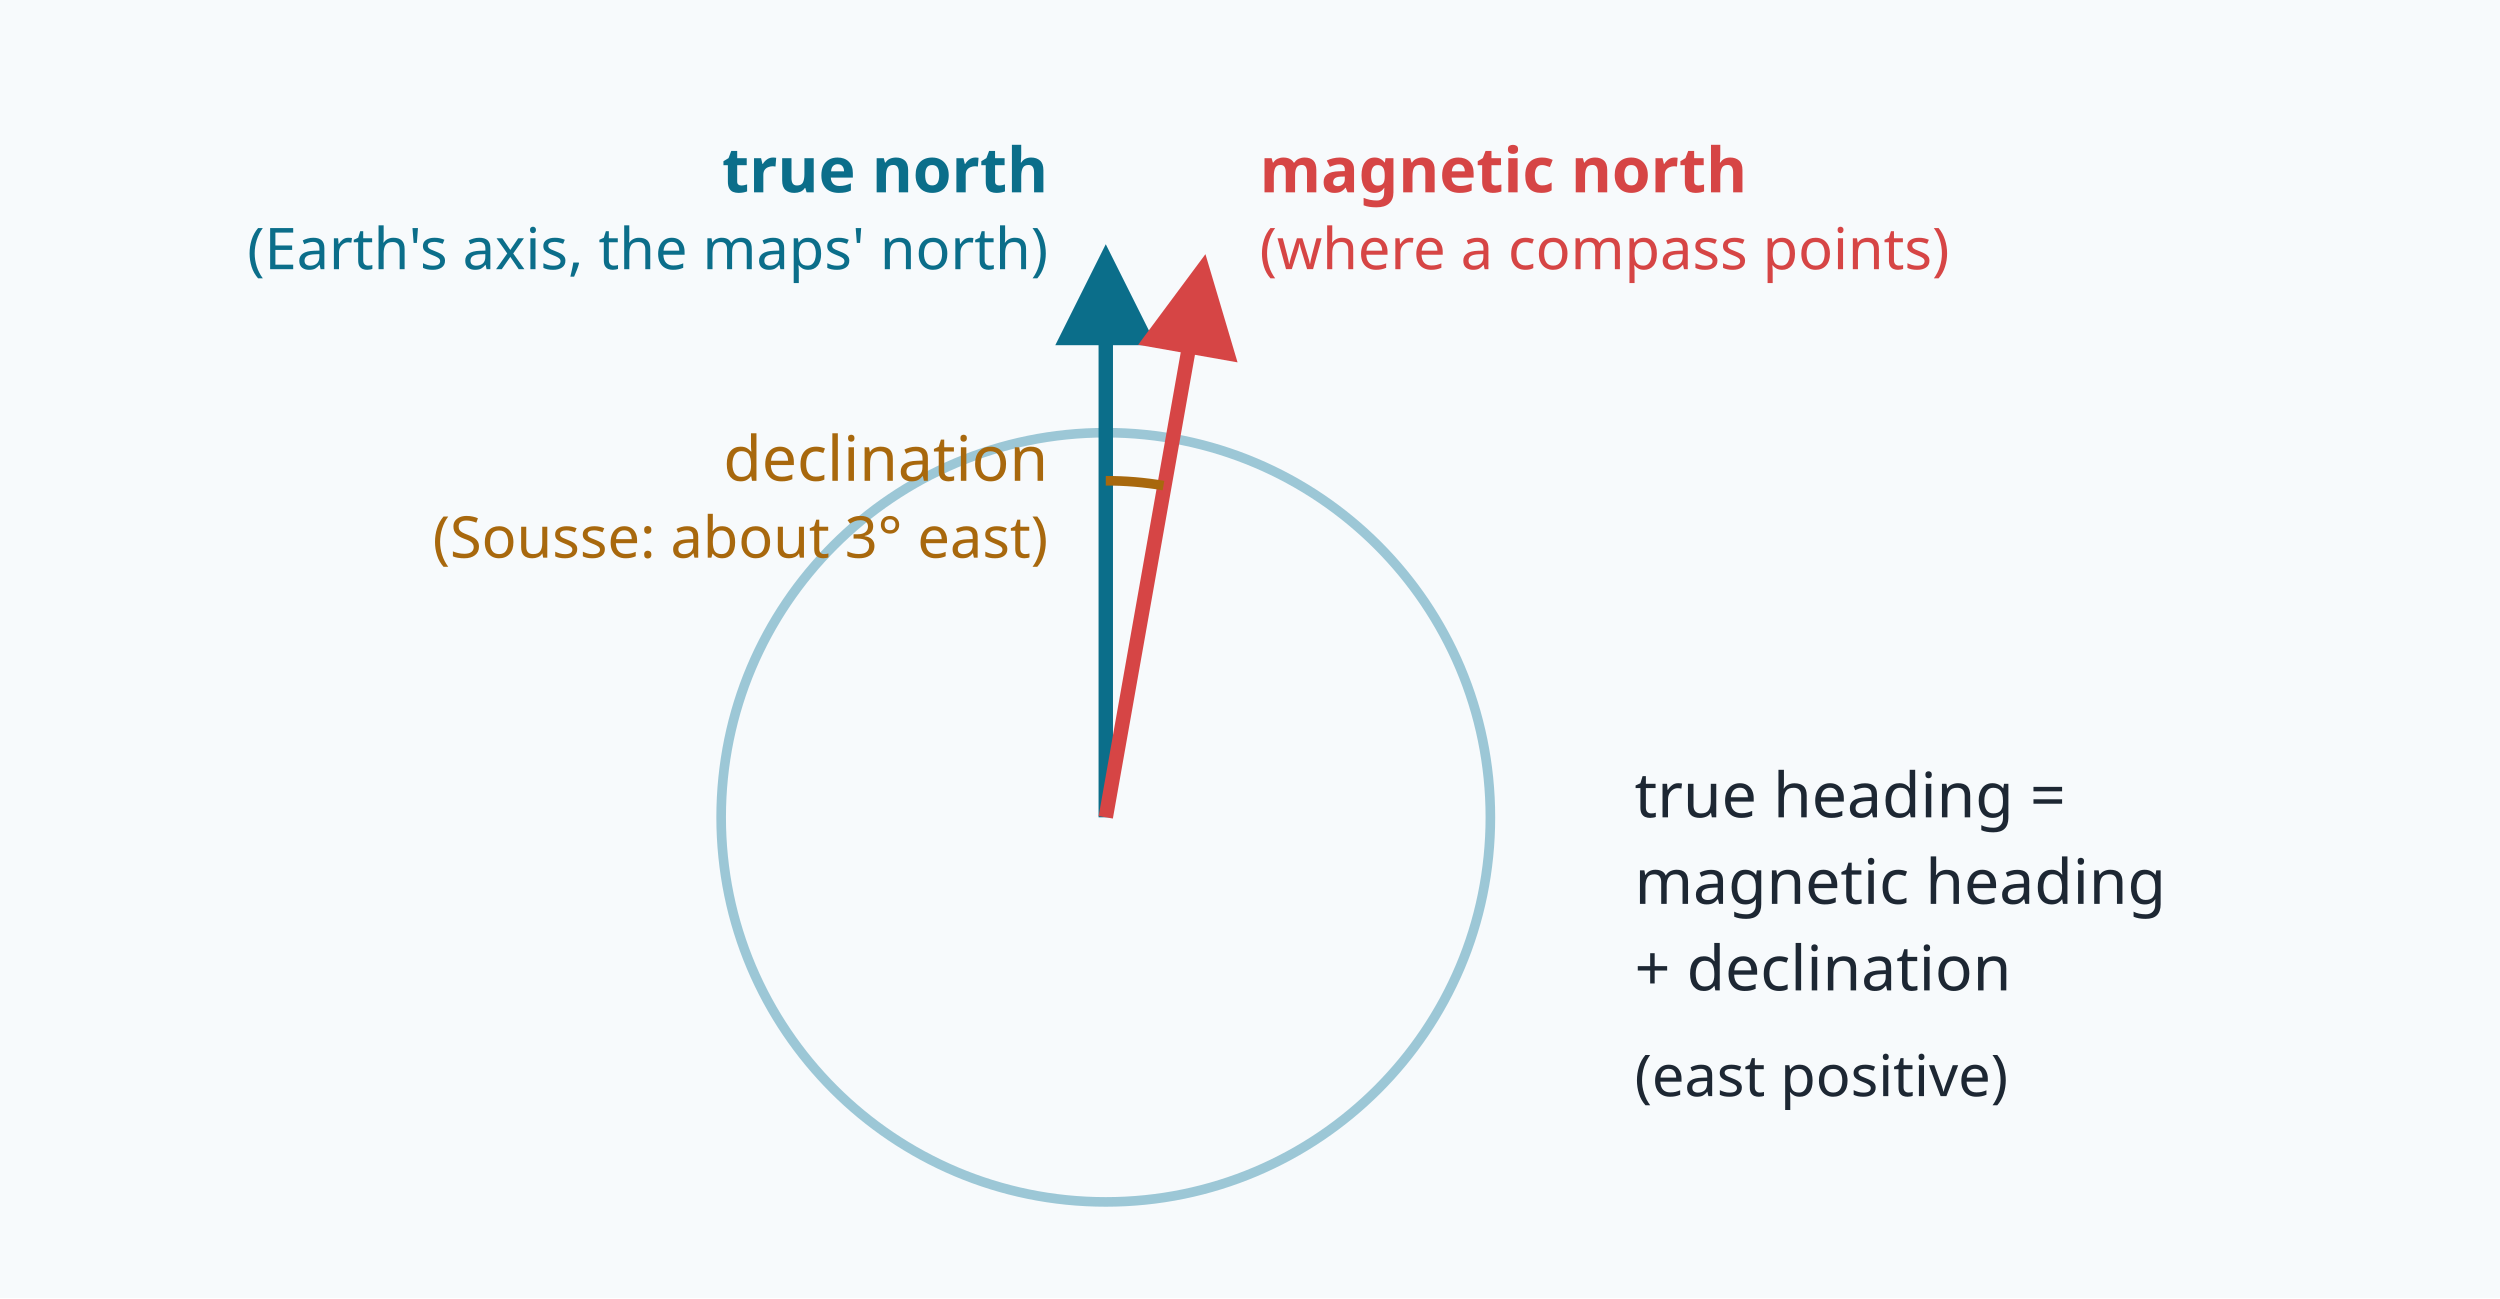
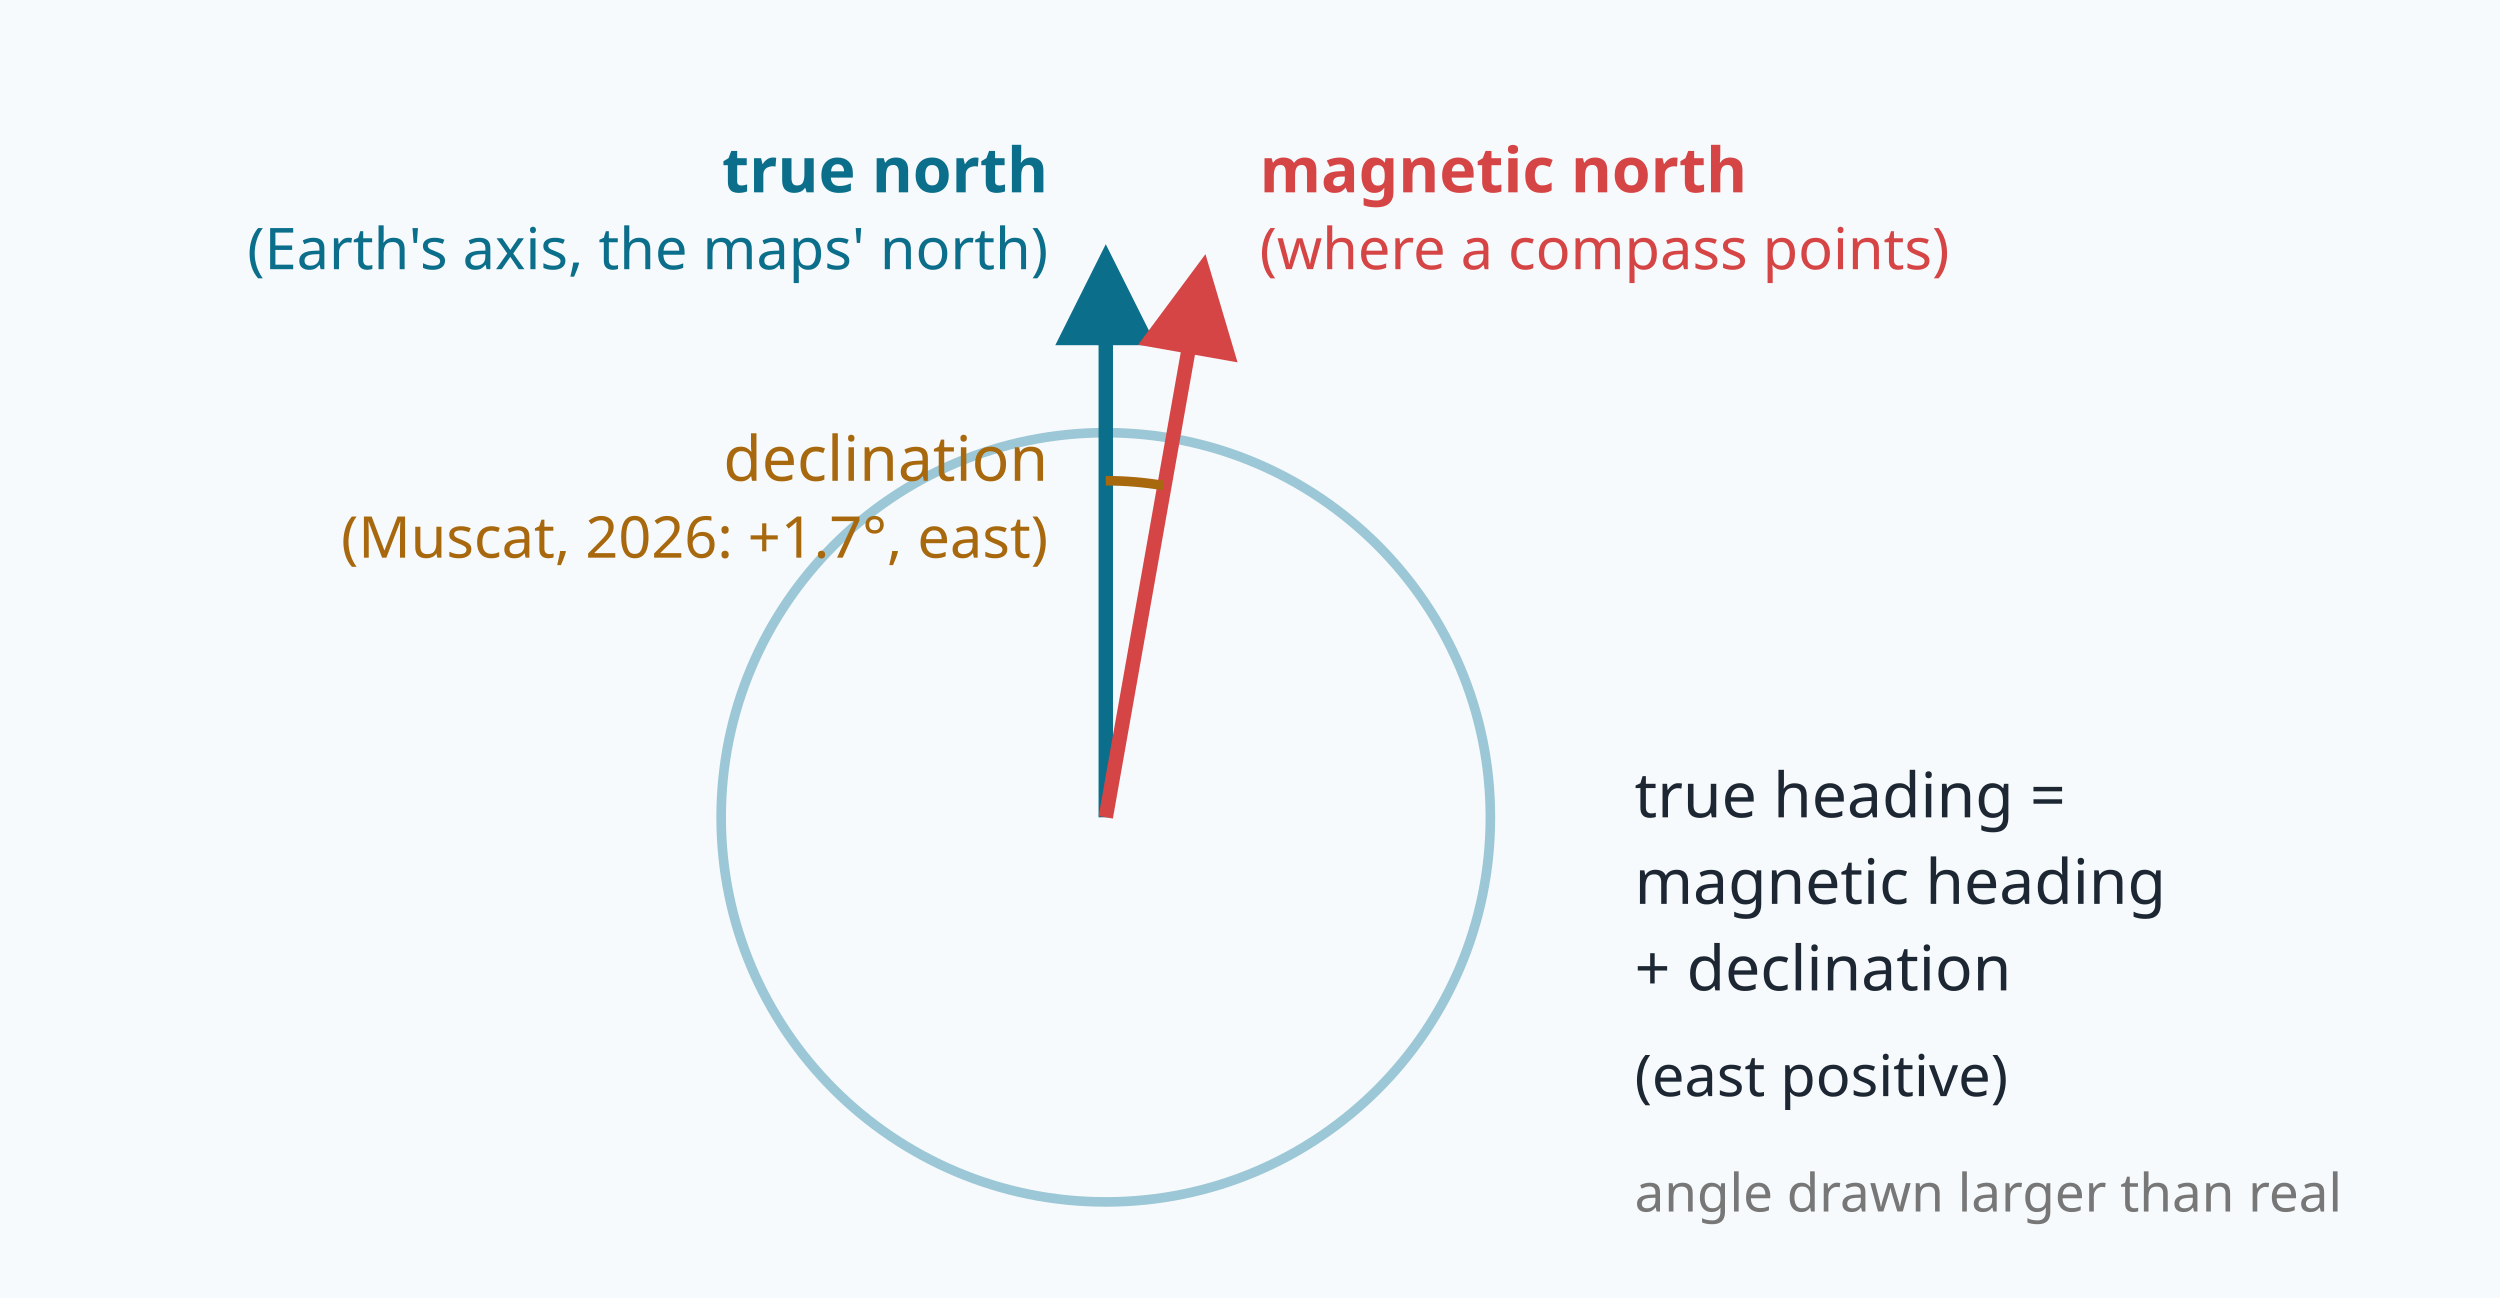
<svg xmlns="http://www.w3.org/2000/svg" viewBox="0 0 520 270" font-family="sans-serif" font-size="13">
  <rect width="520" height="270" fill="#f7fafc" />
  <defs>
    <marker id="m" viewBox="0 0 10 10" refX="8" refY="5" markerWidth="7" markerHeight="7" orient="auto">
      <path d="M0 0L10 5L0 10z" fill="context-stroke" />
    </marker>
  </defs>
  <circle cx="230" cy="170" r="80" fill="none" stroke="#9cc7d6" stroke-width="2" />
  <line x1="230" y1="170" x2="230" y2="55" stroke="#0b6e8a" stroke-width="3" marker-end="url(#m)" />
  <line x1="230" y1="170" x2="250" y2="57" stroke="#d64545" stroke-width="3" marker-end="url(#m)" />
  <path d="M230 100 A70 70 0 0 1 242 101" fill="none" stroke="#a8680d" stroke-width="2" />
  <text x="218" y="40" fill="#0b6e8a" font-weight="bold" text-anchor="end">true north</text>
  <text x="218" y="56" fill="#0b6e8a" font-size="12" text-anchor="end">(Earth's axis, the maps' north)</text>
  <text x="262" y="40" fill="#d64545" font-weight="bold">magnetic north</text>
  <text x="262" y="56" fill="#d64545" font-size="12">(where a compass points)</text>
  <text x="218" y="100" fill="#a8680d" text-anchor="end">declination</text>
-   <text x="218" y="116" fill="#a8680d" font-size="12" text-anchor="end">(Sousse: about 3° east)</text>
+   <text x="218" y="116" fill="#a8680d" font-size="12" text-anchor="end">(Muscat, 2026: +1.7°, east)</text>
  <text x="340" y="170" fill="#1d2733">true heading =</text>
  <text x="340" y="188" fill="#1d2733">magnetic heading</text>
  <text x="340" y="206" fill="#1d2733">+ declination</text>
  <text x="340" y="228" fill="#1d2733" font-size="12">(east positive)</text>
+   <text x="340" y="252" fill="#777" font-size="11">angle drawn larger than real</text>
</svg>
